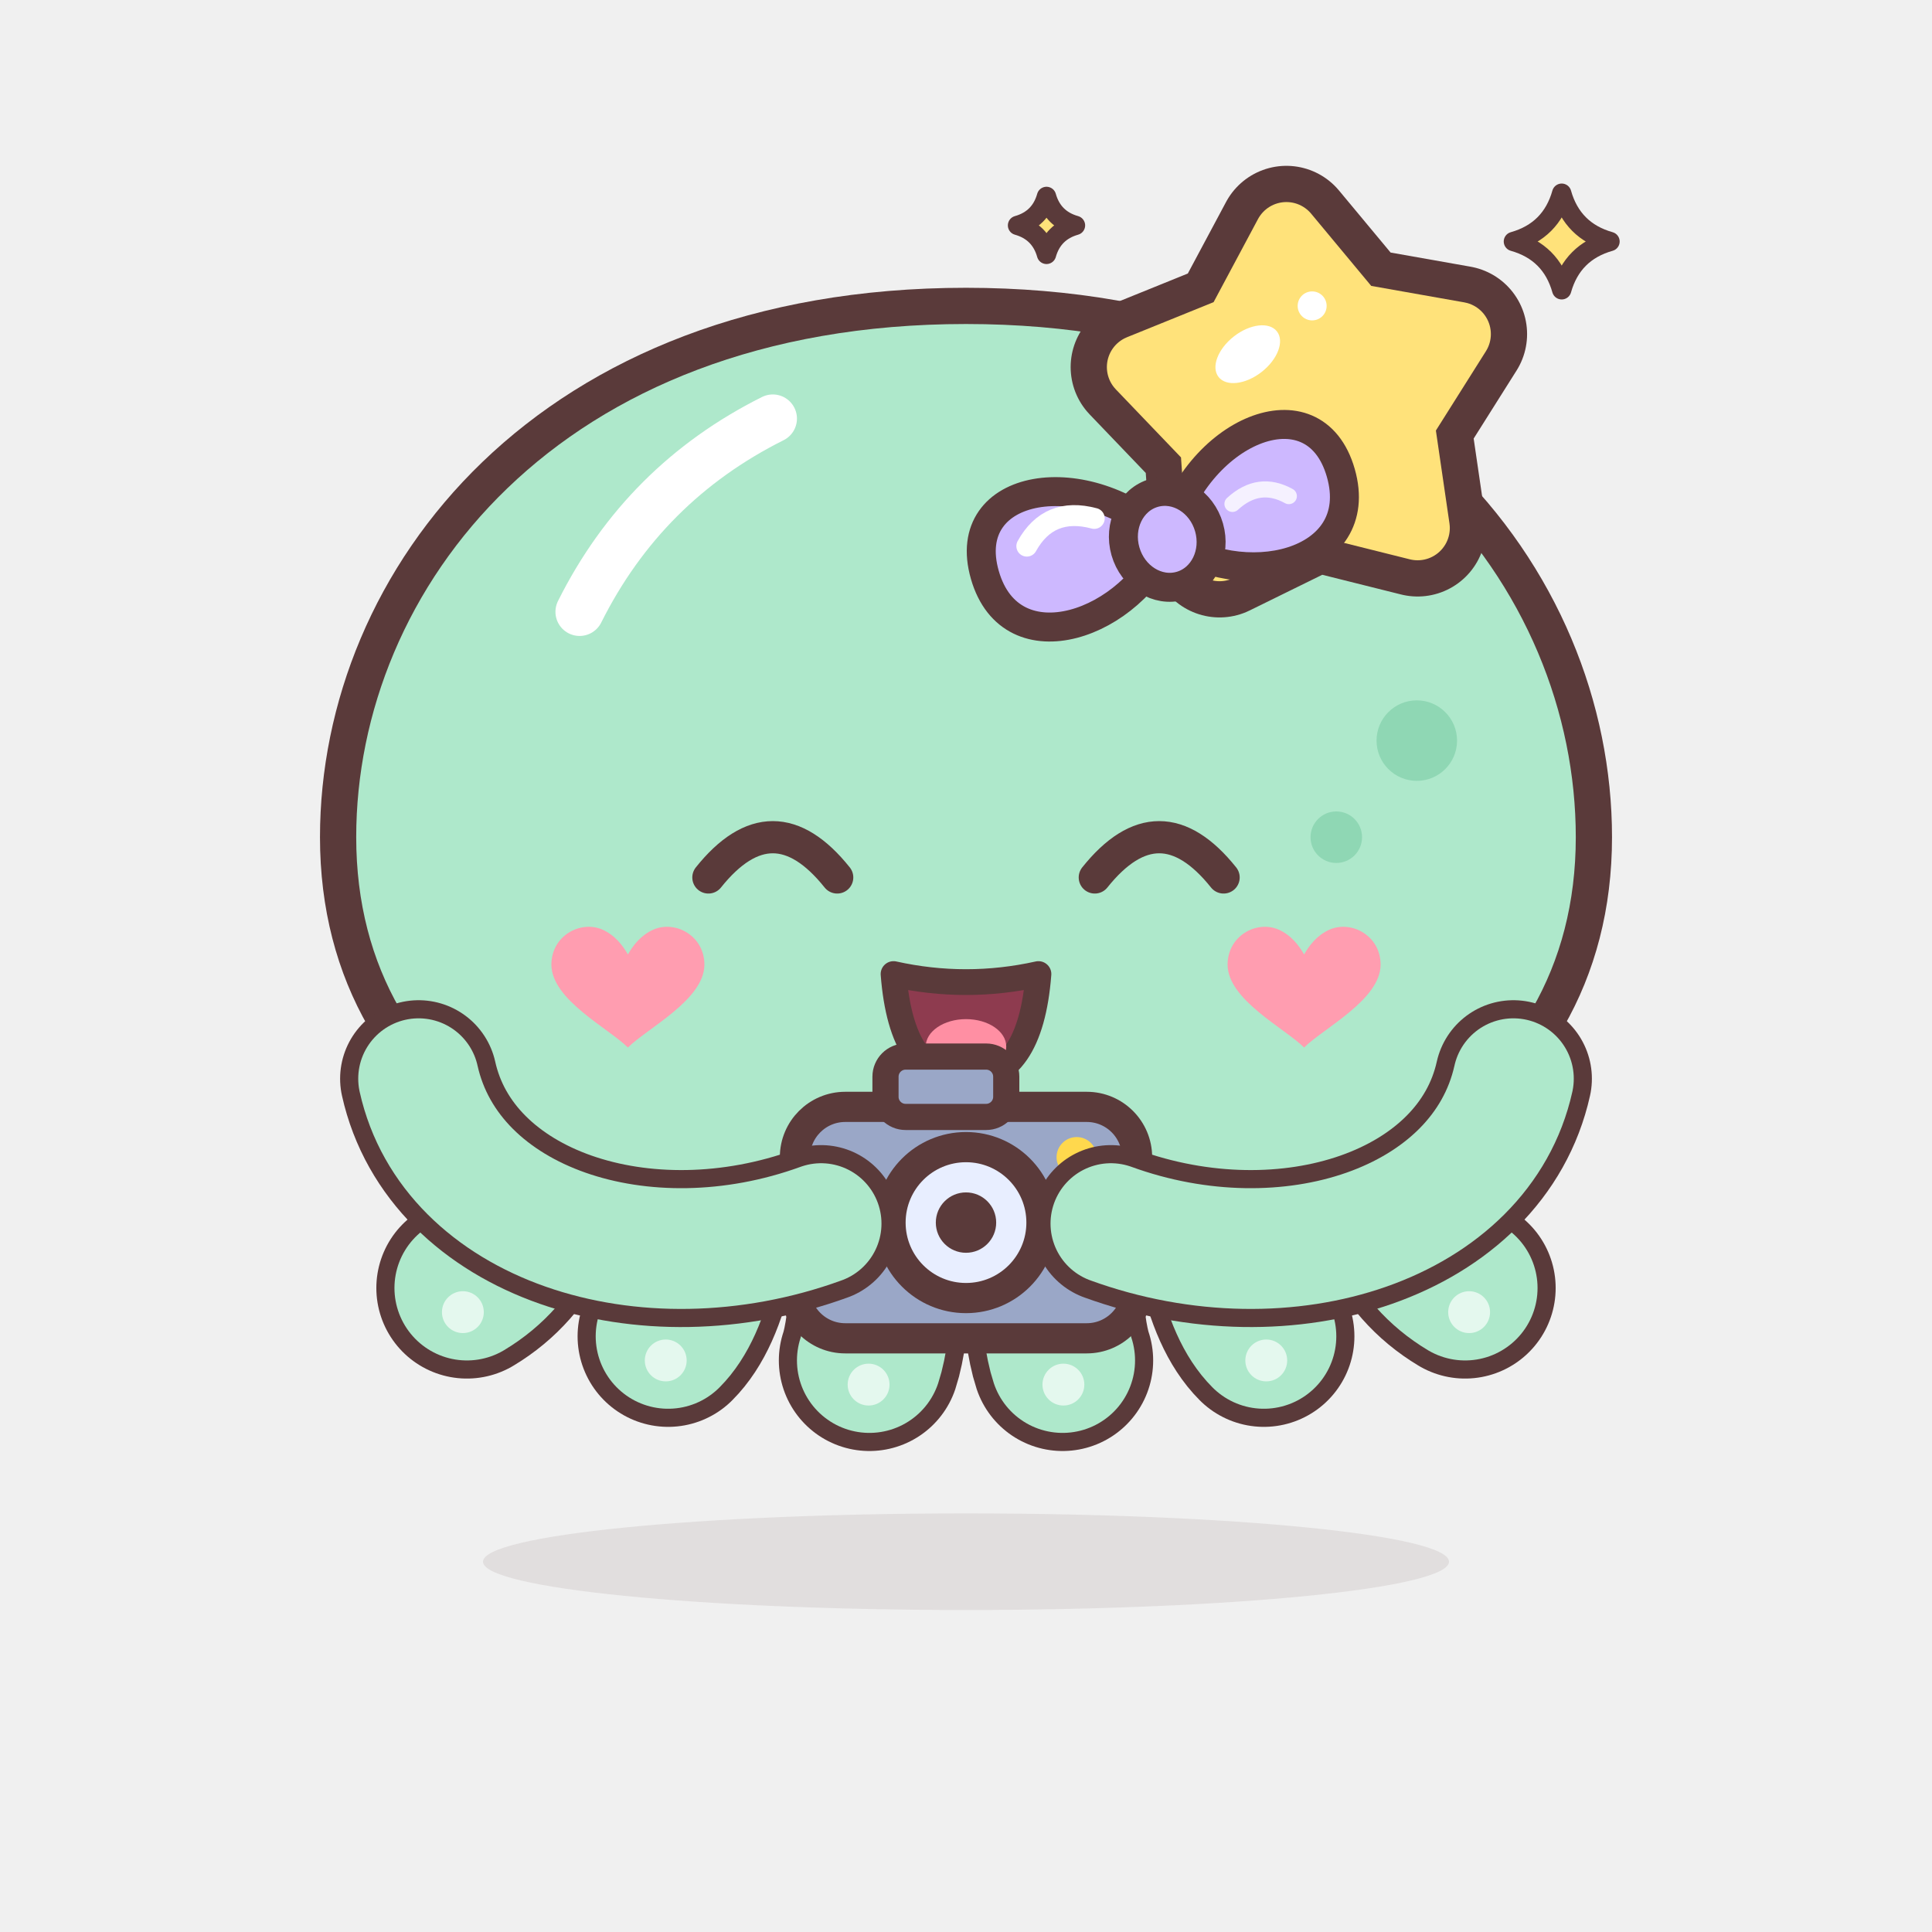
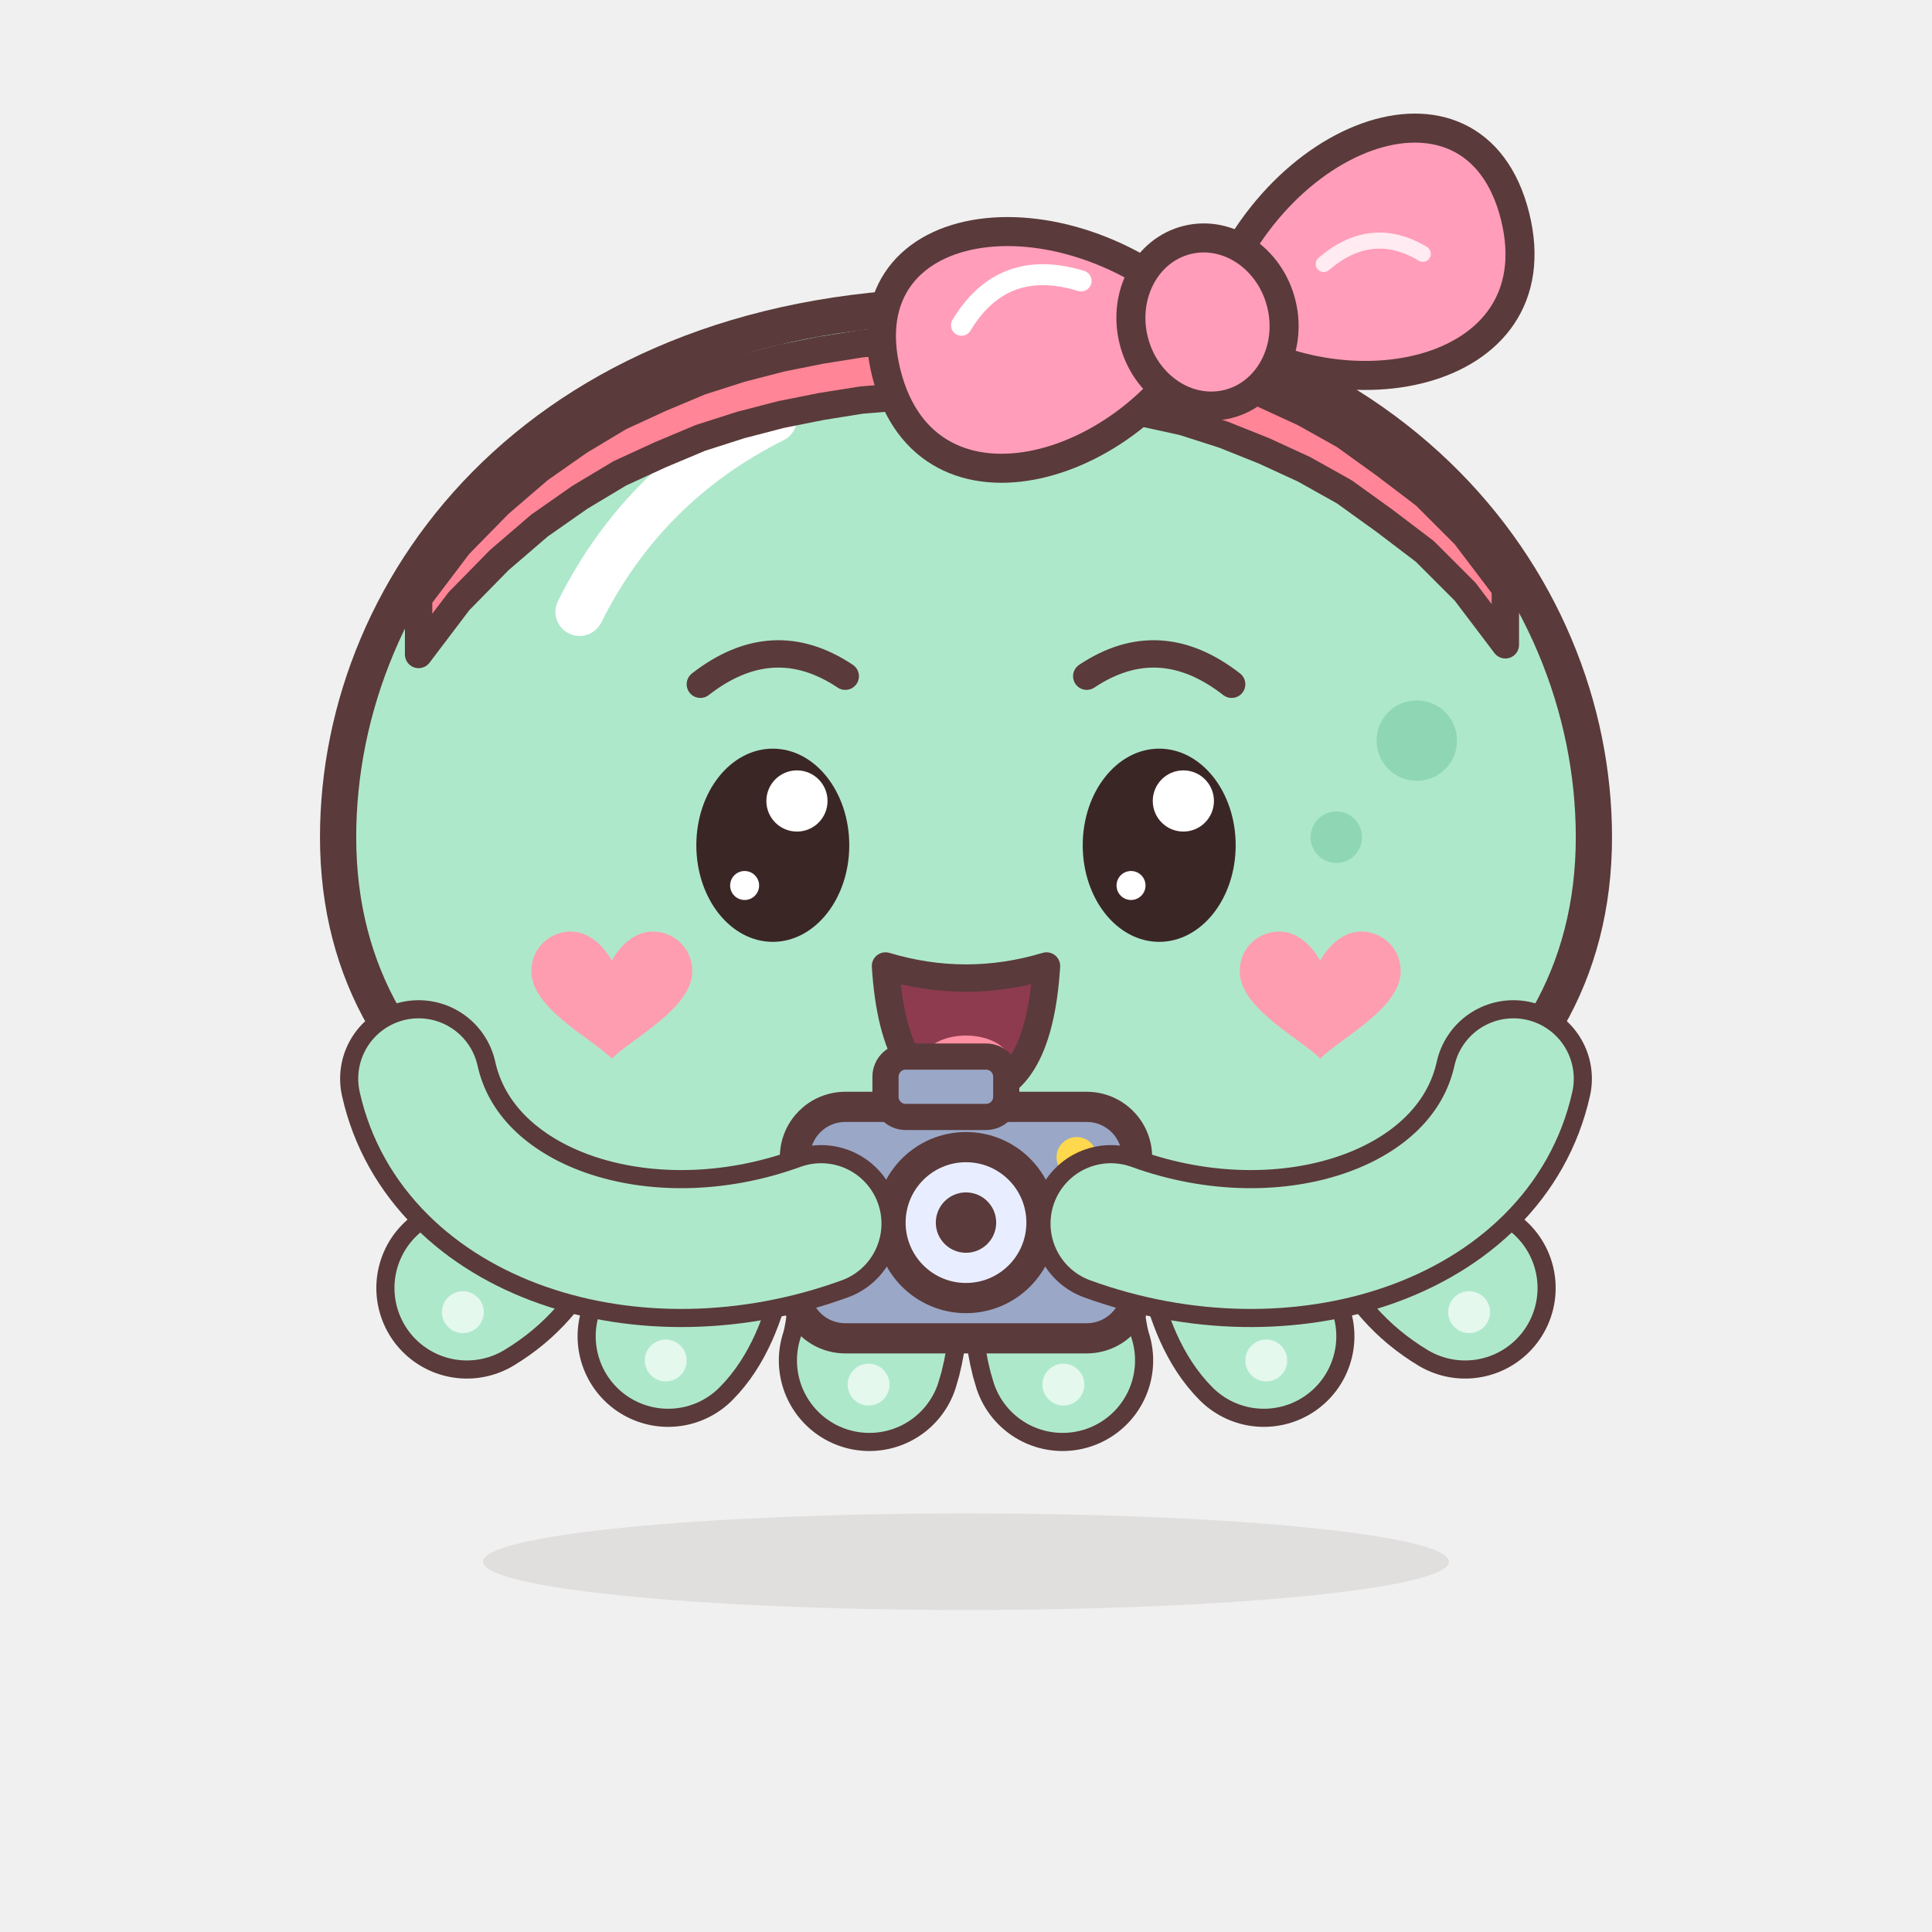
<svg xmlns="http://www.w3.org/2000/svg" viewBox="0 0 240 240" width="240" height="240">
  <ellipse cx="120" cy="194" rx="60" ry="6" fill="#5A3A3A" opacity="0.10" />
  <g fill="none" stroke-linecap="round" stroke-linejoin="round">
    <g stroke="#5A3A3A" stroke-width="22.5">
      <path d="M68 138 Q 68 154, 58 160" />
      <path d="M89 138 Q 89 160, 83 166" />
      <path d="M110 138 Q 110 163, 108 169" />
      <path d="M130 138 Q 130 163, 132 169" />
      <path d="M151 138 Q 151 160, 157 166" />
      <path d="M172 138 Q 172 154, 182 160" />
    </g>
    <g stroke="#AEE8CB" stroke-width="18">
      <path d="M68 138 Q 68 154, 58 160" />
      <path d="M89 138 Q 89 160, 83 166" />
      <path d="M110 138 Q 110 163, 108 169" />
      <path d="M130 138 Q 130 163, 132 169" />
      <path d="M151 138 Q 151 160, 157 166" />
      <path d="M172 138 Q 172 154, 182 160" />
    </g>
  </g>
  <g fill="none" stroke-linecap="round" stroke-linejoin="round">
    <g stroke="#5A3A3A" stroke-width="19.5" />
    <g stroke="#AEE8CB" stroke-width="15" />
  </g>
  <g fill="#E4F8EE">
    <circle cx="57.5" cy="163" r="2.6" />
    <circle cx="82.7" cy="169" r="2.6" />
    <circle cx="107.9" cy="172" r="2.6" />
    <circle cx="132.1" cy="172" r="2.6" />
    <circle cx="157.3" cy="169" r="2.6" />
    <circle cx="182.5" cy="163" r="2.6" />
  </g>
  <path d="M120 38 C 172 38, 198 72, 198 104 C 198 138, 166 156, 120 156 C 74 156, 42 138, 42 104 C 42 72, 68 38, 120 38 Z" fill="#AEE8CB" stroke="#5A3A3A" stroke-width="4.5" />
  <g fill="#8FD7B4">
    <circle cx="176" cy="92" r="5" />
    <circle cx="166" cy="104" r="3.2" />
  </g>
-   <g>
-     <polygon points="159.8,29.1 168.2,39.2 181.2,41.5 174.2,52.6 176.1,65.6 163.3,62.4 151.5,68.2 150.6,55.1 141.5,45.6 153.6,40.7" fill="#5A3A3A" stroke="#5A3A3A" stroke-width="17.0" stroke-linejoin="round" />
-     <polygon points="159.8,29.1 168.2,39.2 181.2,41.5 174.2,52.6 176.1,65.6 163.3,62.4 151.5,68.2 150.6,55.1 141.5,45.6 153.6,40.7" fill="#FFE27A" stroke="#FFE27A" stroke-width="8" stroke-linejoin="round" />
-     <ellipse cx="155" cy="44" rx="4.6" ry="2.8" fill="#FFFFFF" transform="rotate(-38 155 44)" />
-     <circle cx="163" cy="38" r="1.8" fill="#FFFFFF" />
-     <g transform="translate(145 67) rotate(-16) scale(1.0)" stroke="#5A3A3A" stroke-width="3.60" stroke-linejoin="round">
-       <path d="M0 0 C -7 -12, -23 -14, -23 -2 C -23 10, -7 9, 0 0 Z" fill="#CDB8FF" />
-       <path d="M0 0 C -7 -12, -23 -14, -23 -2 C -23 10, -7 9, 0 0 Z" fill="#CDB8FF" transform="scale(-1 1)" />
-       <path d="M-17 -4 Q -13 -8, -8 -5" fill="none" stroke="#FFFFFF" stroke-width="2.60" stroke-linecap="round" />
-       <path d="M9 -2 Q 13 -4, 16 -1" fill="none" stroke="#FFFFFF" stroke-width="2.00" stroke-linecap="round" opacity="0.8" />
-       <ellipse cx="0" cy="0" rx="5.4" ry="6" fill="#CDB8FF" />
-     </g>
-     <path d="M194 24 Q 195.32 28.68, 200 30 Q 195.32 31.32, 194 36 Q 192.68 31.32, 188 30 Q 192.68 28.68, 194 24 Z" fill="#FFE27A" stroke="#5A3A3A" stroke-width="2.4" stroke-linejoin="round" />
-     <path d="M130 24.4 Q 130.792 27.208, 133.6 28 Q 130.792 28.792, 130 31.6 Q 129.208 28.792, 126.4 28 Q 129.208 27.208, 130 24.4 Z" fill="#FFE27A" stroke="#5A3A3A" stroke-width="2.4" stroke-linejoin="round" />
+   <path d="M72 76 Q 80 60, 96 52" fill="none" stroke="#FFFFFF" stroke-width="6" stroke-linecap="round" />
+   <path d="M52 74.3 L 57 67.7 L 62 62.6 L 67 58.3 L 72 54.8 L 77 51.8 L 82 49.5 L 87 47.4 L 92 45.8 L 97 44.5 L 102 43.5 L 107 42.7 L 112 42.3 L 117 42.0 L 122 42.0 L 127 42.2 L 132 42.6 L 137 43.3 L 142 44.3 L 147 45.4 L 152 47.0 L 157 49.0 L 162 51.3 L 167 54.1 L 172 57.7 L 177 61.5 L 182 66.5 L 187 73.1 L 187 80.1 L 182 73.5 L 177 68.5 L 172 64.7 L 167 61.1 L 162 58.3 L 157 56.0 L 152 54.0 L 147 52.4 L 142 51.3 L 137 50.3 L 132 49.6 L 127 49.2 L 122 49.0 L 117 49.0 L 112 49.3 L 107 49.7 L 102 50.5 L 97 51.5 L 92 52.8 L 87 54.4 L 82 56.5 L 77 58.8 L 72 61.8 L 67 65.3 L 62 69.6 L 57 74.7 L 52 81.3 Z" fill="#FF8597" stroke="#5A3A3A" stroke-width="3.4" stroke-linejoin="round" />
+   <g transform="translate(150 40) rotate(-14) scale(1.75)" stroke="#5A3A3A" stroke-width="2.06" stroke-linejoin="round">
+     <path d="M0 0 C -7 -12, -23 -14, -23 -2 C -23 10, -7 9, 0 0 Z" fill="#FF9DBA" />
+     <path d="M0 0 C -7 -12, -23 -14, -23 -2 C -23 10, -7 9, 0 0 Z" fill="#FF9DBA" transform="scale(-1 1)" />
+     <path d="M-17 -4 Q -13 -8, -8 -5" fill="none" stroke="#FFFFFF" stroke-width="1.49" stroke-linecap="round" />
+     <path d="M9 -2 Q 13 -4, 16 -1" fill="none" stroke="#FFFFFF" stroke-width="1.14" stroke-linecap="round" opacity="0.8" />
+     <ellipse cx="0" cy="0" rx="5.4" ry="6" fill="#FF9DBA" />
  </g>
-   <path d="M72 76 Q 80 60, 96 52" fill="none" stroke="#FFFFFF" stroke-width="6" stroke-linecap="round" />
-   <path transform="translate(78 123) scale(0.792)" d="M0 9 C -3 6, -12 1.5, -12 -4 C -12 -8.5, -7.5 -11, -4 -9.5 C -2 -8.6, -0.8 -7, 0 -5.6 C 0.8 -7, 2 -8.6, 4 -9.5 C 7.5 -11, 12 -8.5, 12 -4 C 12 1.5, 3 6, 0 9 Z" fill="#FF9DB0" />
-   <path transform="translate(162 123) scale(0.792)" d="M0 9 C -3 6, -12 1.5, -12 -4 C -12 -8.5, -7.5 -11, -4 -9.5 C -2 -8.6, -0.8 -7, 0 -5.6 C 0.8 -7, 2 -8.6, 4 -9.5 C 7.5 -11, 12 -8.5, 12 -4 C 12 1.5, 3 6, 0 9 Z" fill="#FF9DB0" />
-   <path d="M88 109 Q 96 99, 104 109" fill="none" stroke="#5A3A3A" stroke-width="4" stroke-linecap="round" stroke-linejoin="round" />
-   <path d="M136 109 Q 144 99, 152 109" fill="none" stroke="#5A3A3A" stroke-width="4" stroke-linecap="round" stroke-linejoin="round" />
-   <path d="M111 121 Q 120 123, 129 121 Q 128 134, 120 134 Q 112 134, 111 121 Z" fill="#8E3B4F" stroke="#5A3A3A" stroke-width="3.2" stroke-linejoin="round" />
-   <ellipse cx="120" cy="130" rx="5" ry="3.4" fill="#FF8FA3" />
+   <path transform="translate(76 124) scale(0.833)" d="M0 9 C -3 6, -12 1.5, -12 -4 C -12 -8.5, -7.5 -11, -4 -9.5 C -2 -8.6, -0.8 -7, 0 -5.6 C 0.8 -7, 2 -8.6, 4 -9.5 C 7.5 -11, 12 -8.5, 12 -4 C 12 1.5, 3 6, 0 9 Z" fill="#FF9DB0" />
+   <path transform="translate(164 124) scale(0.833)" d="M0 9 C -3 6, -12 1.5, -12 -4 C -12 -8.5, -7.5 -11, -4 -9.5 C -2 -8.6, -0.8 -7, 0 -5.6 C 0.8 -7, 2 -8.6, 4 -9.5 C 7.5 -11, 12 -8.5, 12 -4 C 12 1.5, 3 6, 0 9 Z" fill="#FF9DB0" />
+   <path d="M87 85 Q 96 78, 105 84" fill="none" stroke="#5A3A3A" stroke-width="3.4" stroke-linecap="round" stroke-linejoin="round" />
+   <path d="M135 84 Q 144 78, 153 85" fill="none" stroke="#5A3A3A" stroke-width="3.4" stroke-linecap="round" stroke-linejoin="round" />
+   <ellipse cx="96" cy="105" rx="9.5" ry="12.0" fill="#3B2626" />
+   <circle cx="99.0" cy="99.5" r="3.8" fill="#FFFFFF" />
+   <circle cx="92.5" cy="110.0" r="1.8" fill="#FFFFFF" />
+   <ellipse cx="144" cy="105" rx="9.5" ry="12.0" fill="#3B2626" />
+   <circle cx="147.0" cy="99.5" r="3.8" fill="#FFFFFF" />
+   <circle cx="140.5" cy="110.0" r="1.8" fill="#FFFFFF" />
+   <path d="M110 120 Q 120 123, 130 120 Q 129 136, 120 136 Q 111 136, 110 120 Z" fill="#8E3B4F" stroke="#5A3A3A" stroke-width="3.4" stroke-linejoin="round" />
+   <ellipse cx="120" cy="132" rx="5.5" ry="3.36" fill="#FF8FA3" />
  <g transform="translate(120 150) scale(1.25) translate(-120 -150)">
    <rect x="103" y="140" width="34" height="23" rx="5" fill="#9AA7C7" stroke="#5A3A3A" stroke-width="3" />
    <rect x="112" y="135" width="12" height="6" rx="2" fill="#9AA7C7" stroke="#5A3A3A" stroke-width="2.6" />
    <circle cx="120" cy="151.5" r="7.5" fill="#E8EEFF" stroke="#5A3A3A" stroke-width="3" />
    <circle cx="120" cy="151.5" r="3" fill="#5A3A3A" />
    <circle cx="131" cy="145" r="2" fill="#FFD84D" />
  </g>
  <g fill="none" stroke-linecap="round" stroke-linejoin="round">
    <g stroke="#5A3A3A" stroke-width="19.5">
      <path d="M52 134 C 56 152, 80 160, 102 152" />
      <path d="M188 134 C 184 152, 160 160, 138 152" />
    </g>
    <g stroke="#AEE8CB" stroke-width="15">
      <path d="M52 134 C 56 152, 80 160, 102 152" />
      <path d="M188 134 C 184 152, 160 160, 138 152" />
    </g>
  </g>
</svg>
